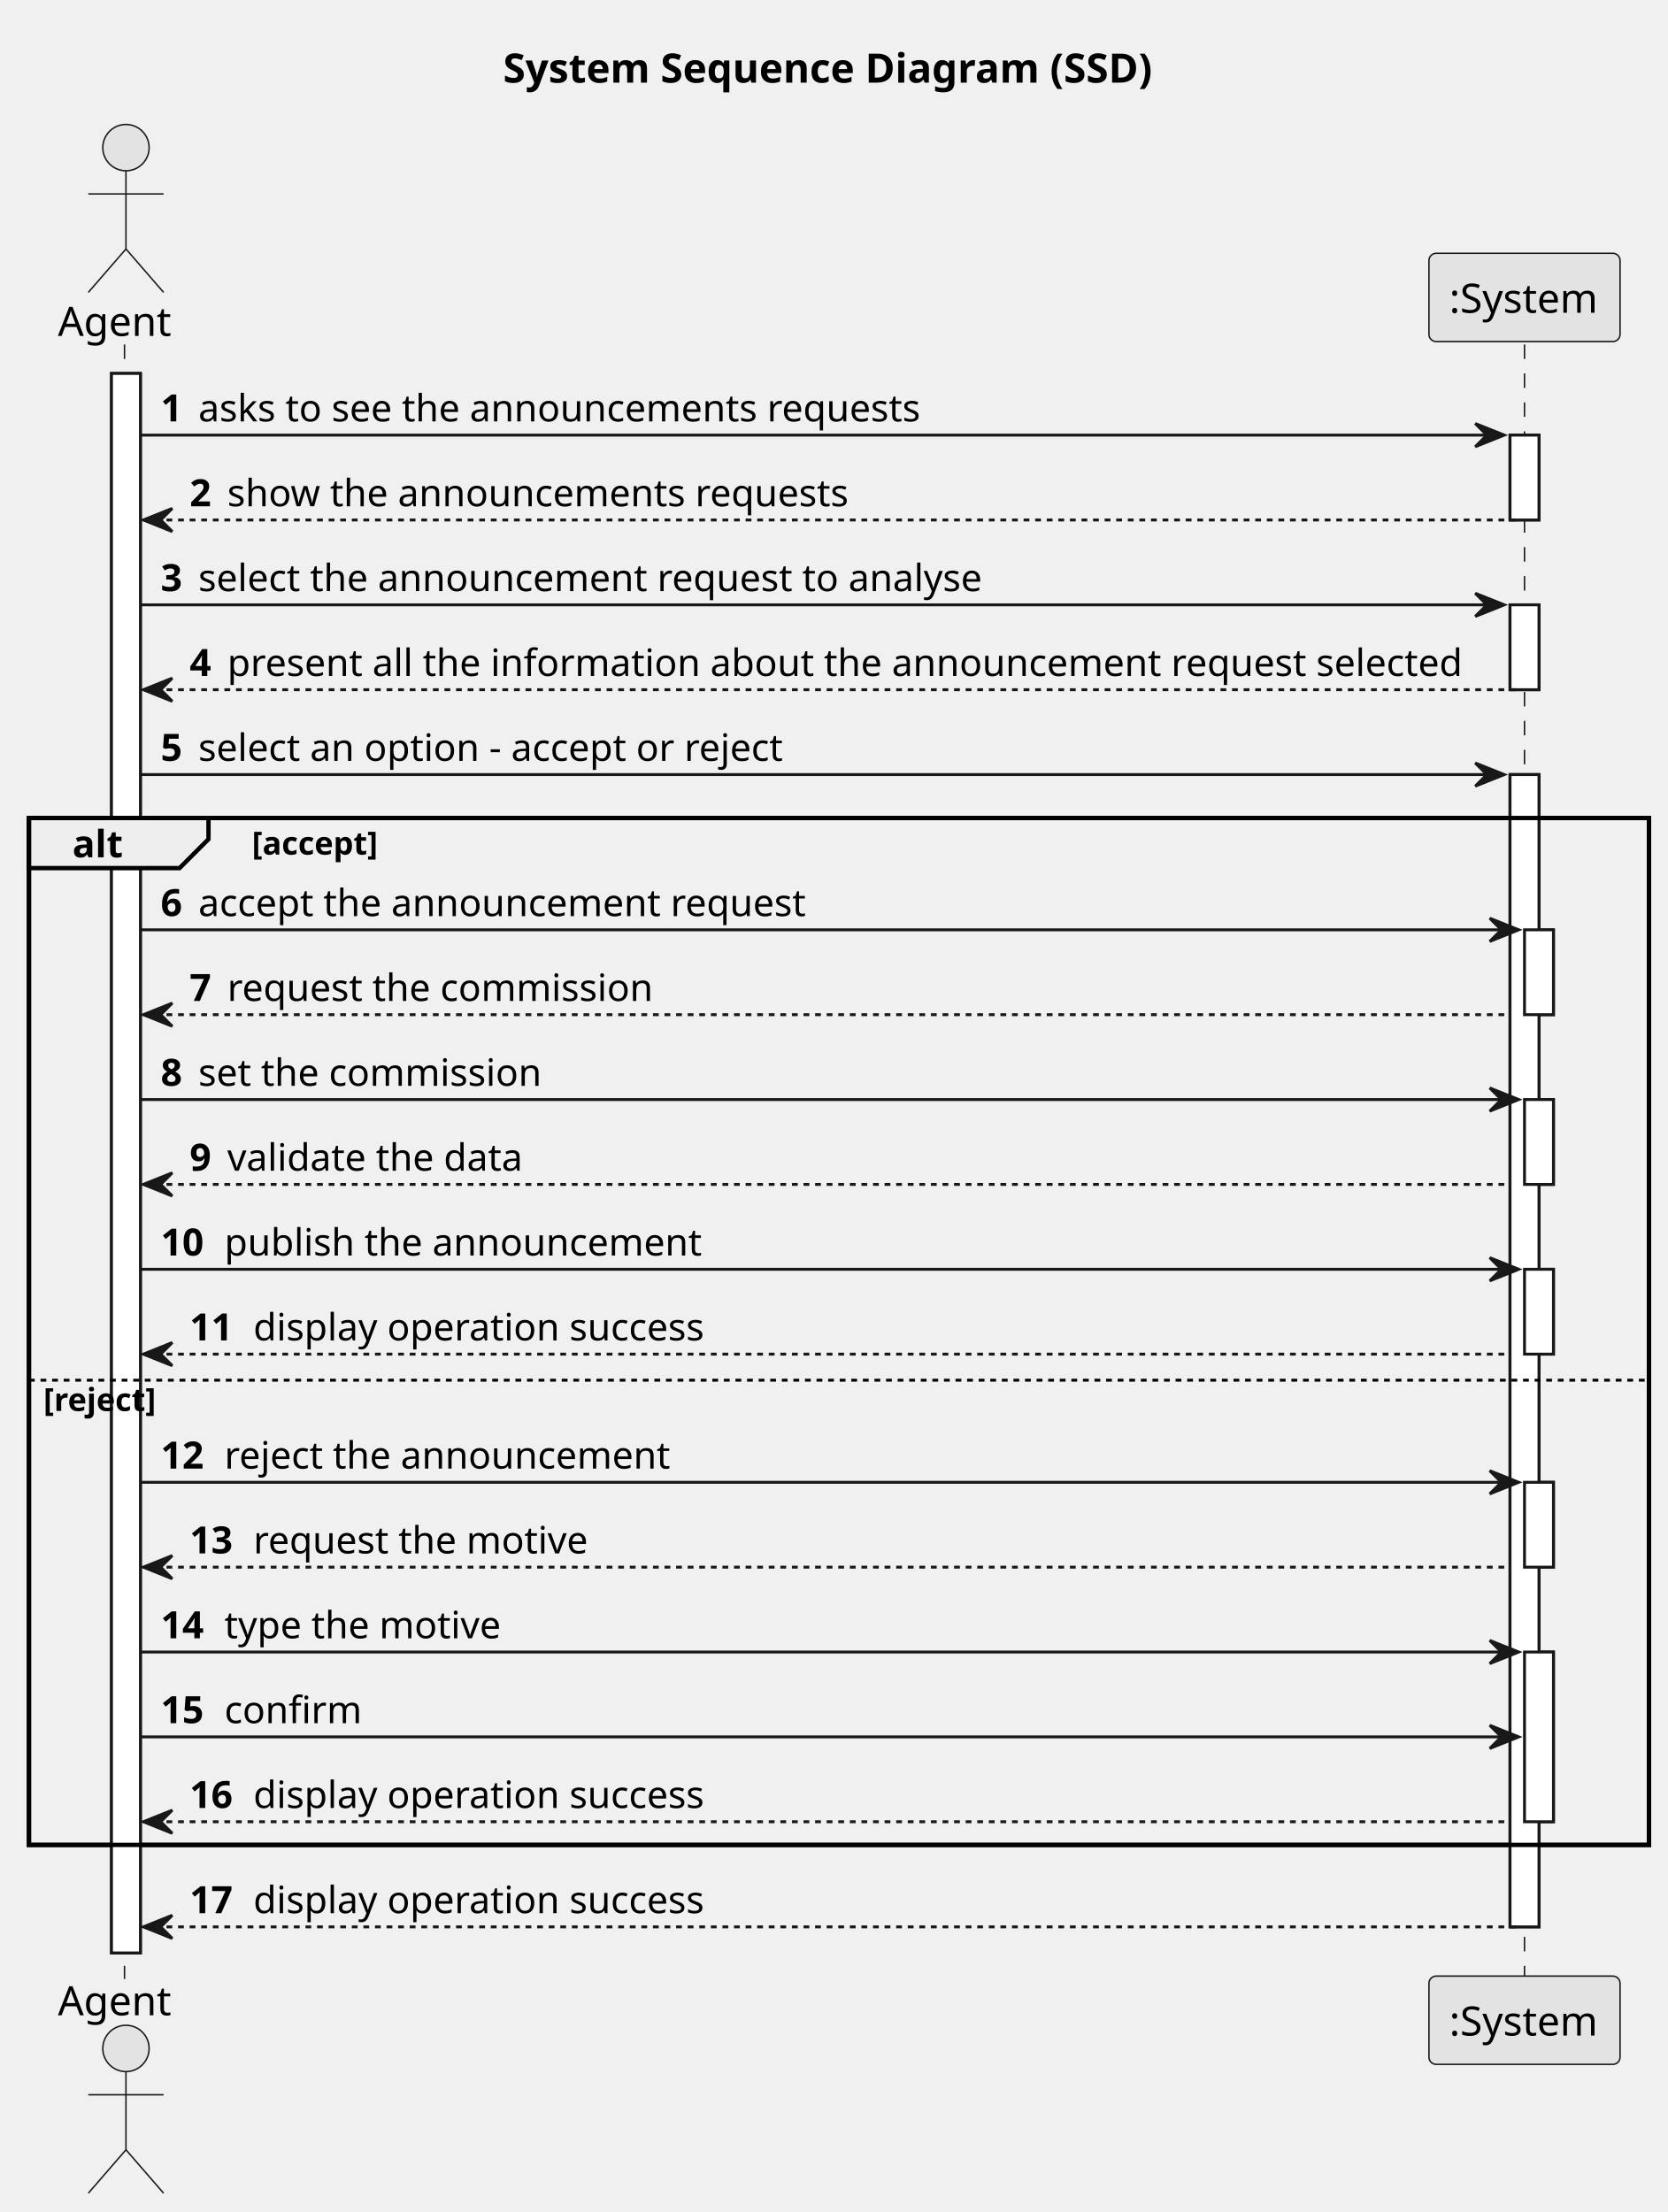
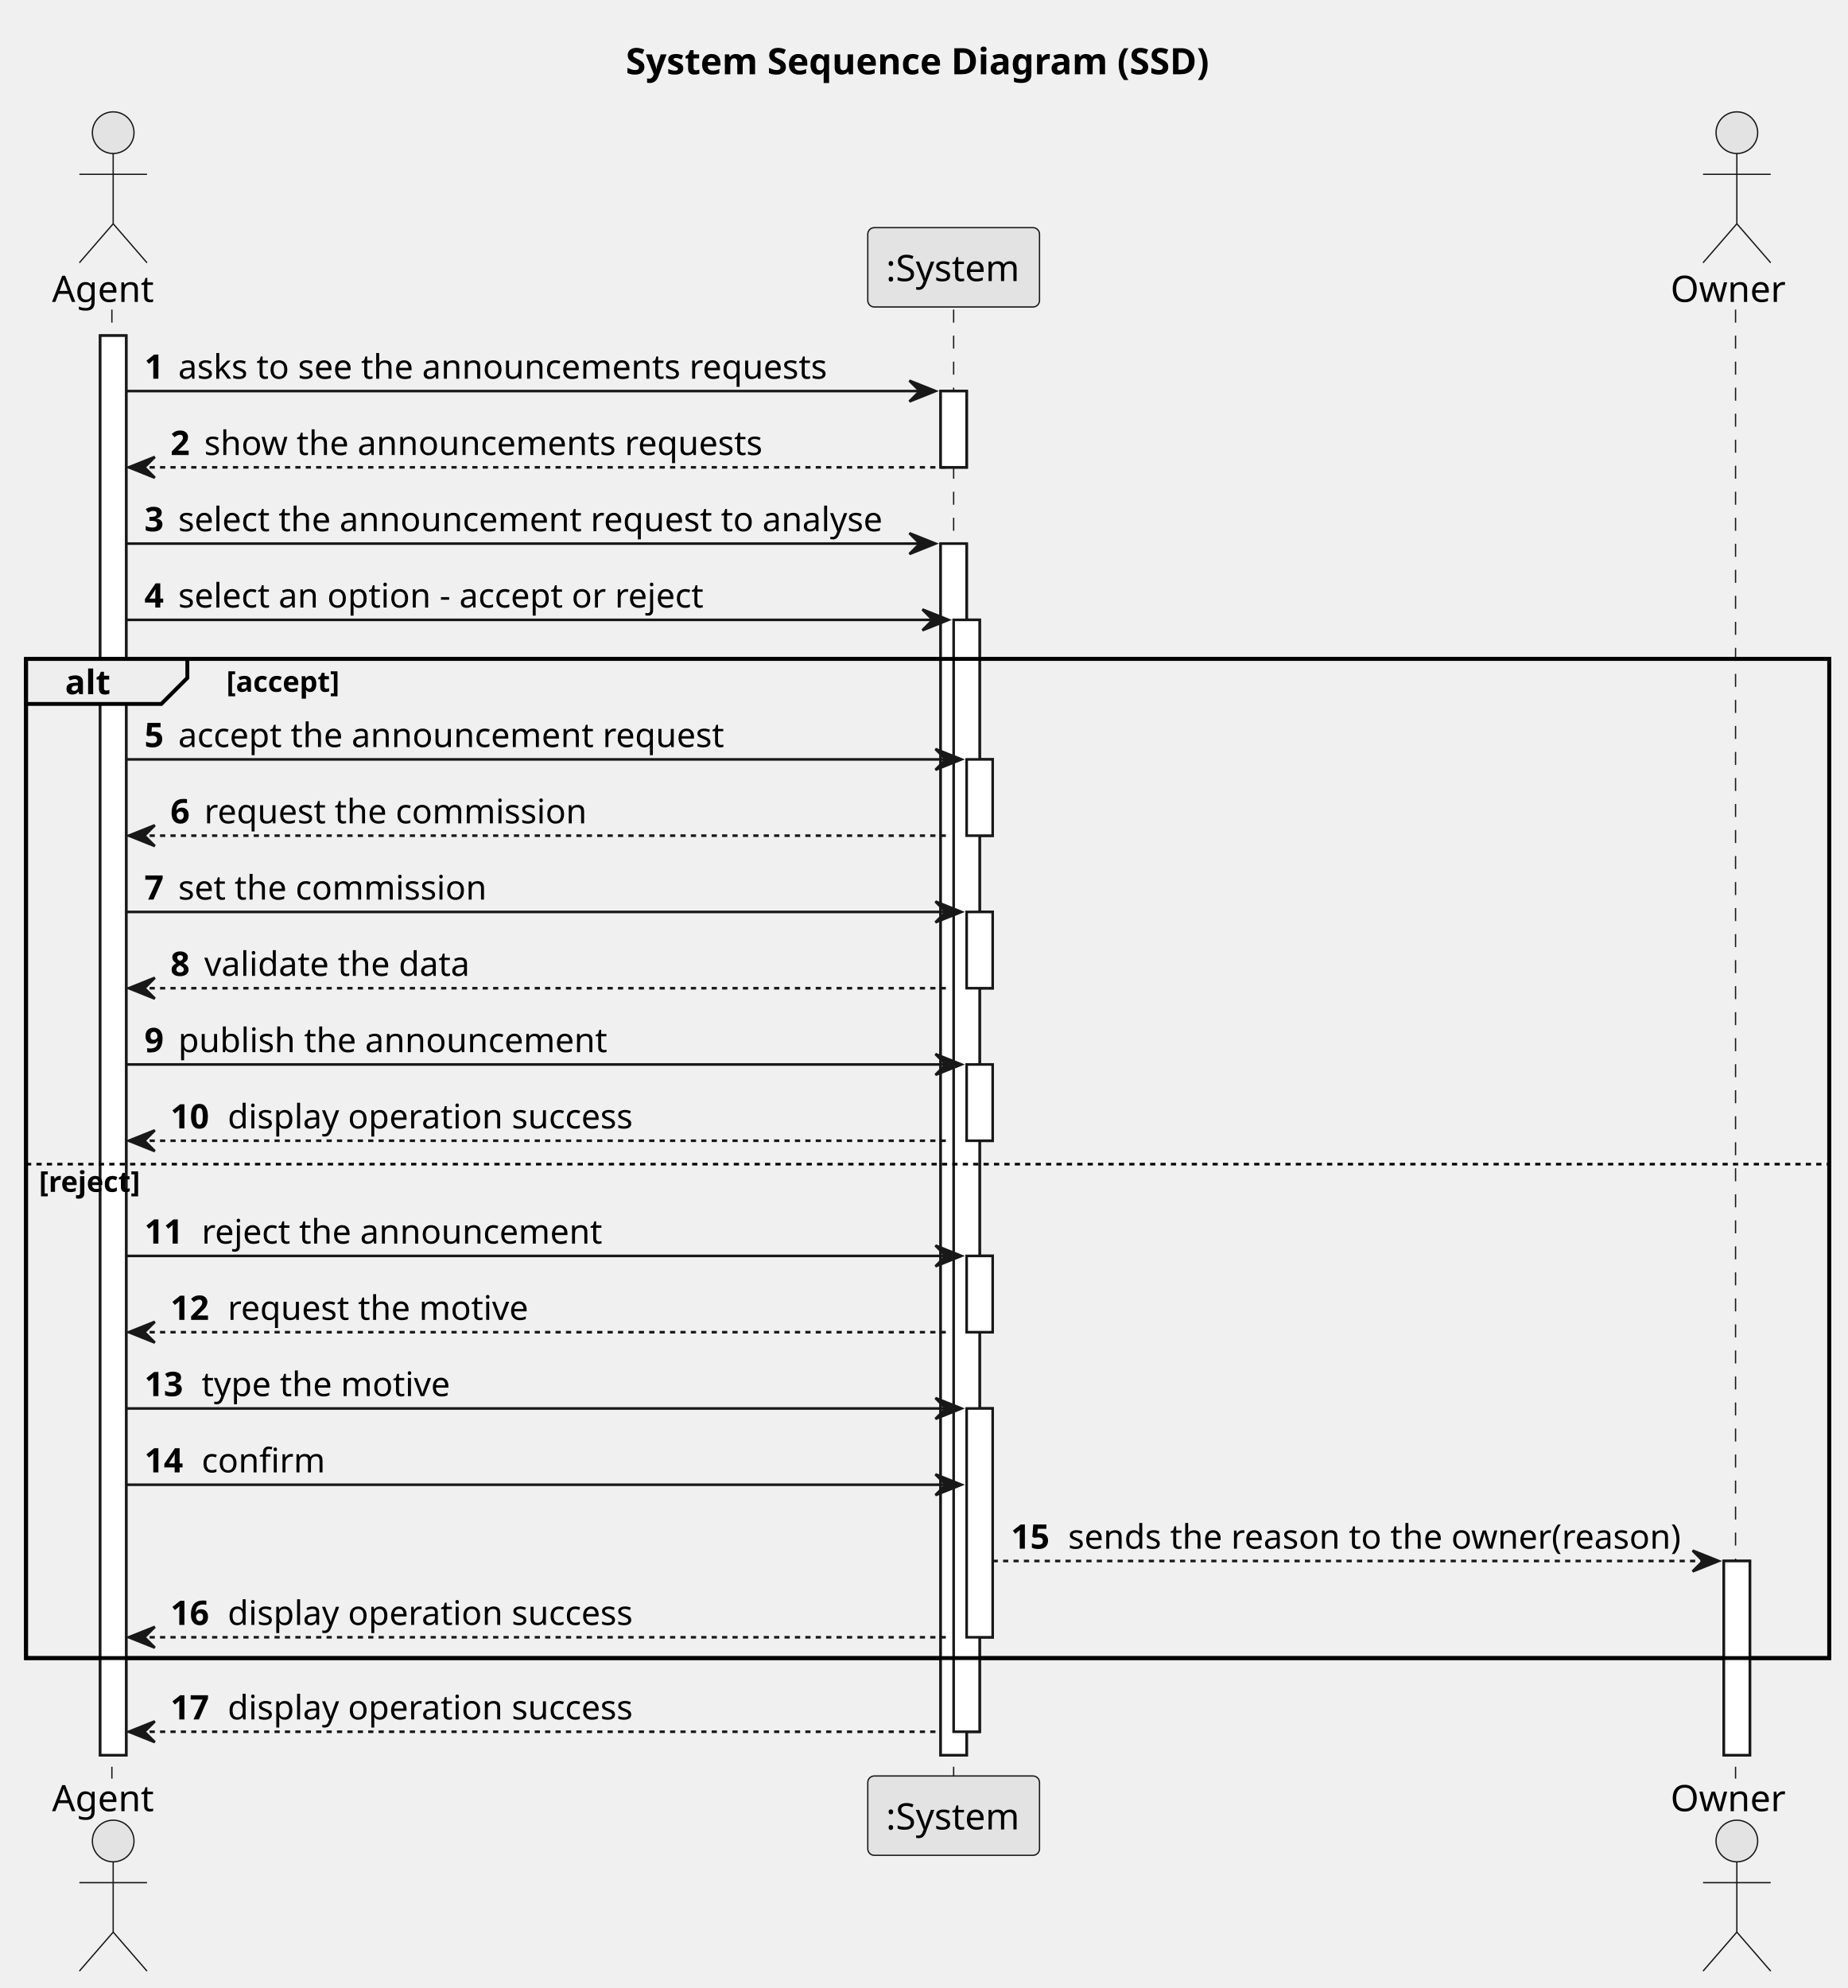
- <svg xmlns="http://www.w3.org/2000/svg" contentStyleType="text/css" height="764px" preserveAspectRatio="none" style="width:576px;height:764px;background:#FFFFFF;" version="1.1" viewBox="0 0 576 764" width="576px" zoomAndPan="magnify">
+ <svg xmlns="http://www.w3.org/2000/svg" contentStyleType="text/css" height="764px" preserveAspectRatio="none" style="width:710px;height:764px;background:#FFFFFF;" version="1.1" viewBox="0 0 710 764" width="710px" zoomAndPan="magnify">
  <defs />
  <g>
-     <text fill="#000000" font-family="sans-serif" font-size="14" font-weight="bold" lengthAdjust="spacing" textLength="231" x="173.75" y="28.535">System Sequence Diagram (SSD)</text>
+     <text fill="#000000" font-family="sans-serif" font-size="14" font-weight="bold" lengthAdjust="spacing" textLength="231" x="240.5" y="28.535">System Sequence Diagram (SSD)</text>
    <rect fill="#FFFFFF" height="545.545" style="stroke:#181818;stroke-width:1.0;" width="10" x="38.5" y="128.977" />
-     <rect fill="#FFFFFF" height="29.311" style="stroke:#181818;stroke-width:1.0;" width="10" x="521.5" y="150.287" />
-     <rect fill="#FFFFFF" height="29.311" style="stroke:#181818;stroke-width:1.0;" width="10" x="521.5" y="208.908" />
-     <rect fill="#FFFFFF" height="397.992" style="stroke:#181818;stroke-width:1.0;" width="10" x="521.5" y="267.529" />
-     <rect fill="#FFFFFF" height="29.311" style="stroke:#181818;stroke-width:1.0;" width="10" x="526.5" y="321.15" />
-     <rect fill="#FFFFFF" height="29.311" style="stroke:#181818;stroke-width:1.0;" width="10" x="526.5" y="379.772" />
-     <rect fill="#FFFFFF" height="29.311" style="stroke:#181818;stroke-width:1.0;" width="10" x="526.5" y="438.393" />
-     <rect fill="#FFFFFF" height="29.311" style="stroke:#181818;stroke-width:1.0;" width="10" x="526.5" y="511.969" />
-     <rect fill="#FFFFFF" height="58.621" style="stroke:#181818;stroke-width:1.0;" width="10" x="526.5" y="570.59" />
-     <rect fill="none" height="354.682" style="stroke:#000000;stroke-width:1.5;" width="559.5" x="10" y="282.529" />
+     <rect fill="#FFFFFF" height="29.311" style="stroke:#181818;stroke-width:1.0;" width="10" x="361.5" y="150.287" />
+     <rect fill="#FFFFFF" height="465.613" style="stroke:#181818;stroke-width:1.0;" width="10" x="361.5" y="208.908" />
+     <rect fill="#FFFFFF" height="427.303" style="stroke:#181818;stroke-width:1.0;" width="10" x="366.5" y="238.219" />
+     <rect fill="#FFFFFF" height="29.311" style="stroke:#181818;stroke-width:1.0;" width="10" x="371.5" y="291.84" />
+     <rect fill="#FFFFFF" height="29.311" style="stroke:#181818;stroke-width:1.0;" width="10" x="371.5" y="350.461" />
+     <rect fill="#FFFFFF" height="29.311" style="stroke:#181818;stroke-width:1.0;" width="10" x="371.5" y="409.082" />
+     <rect fill="#FFFFFF" height="29.311" style="stroke:#181818;stroke-width:1.0;" width="10" x="371.5" y="482.658" />
+     <rect fill="#FFFFFF" height="87.932" style="stroke:#181818;stroke-width:1.0;" width="10" x="371.5" y="541.279" />
+     <rect fill="#FFFFFF" height="74.621" style="stroke:#181818;stroke-width:1.0;" width="10" x="662.5" y="599.9" />
+     <rect fill="none" height="383.992" style="stroke:#000000;stroke-width:1.5;" width="693" x="10" y="253.219" />
    <line style="stroke:#181818;stroke-width:0.5;stroke-dasharray:5.0,5.0;" x1="43" x2="43" y1="118.977" y2="683.521" />
-     <line style="stroke:#181818;stroke-width:0.5;stroke-dasharray:5.0,5.0;" x1="526.5" x2="526.5" y1="118.977" y2="683.521" />
+     <line style="stroke:#181818;stroke-width:0.5;stroke-dasharray:5.0,5.0;" x1="366.5" x2="366.5" y1="118.977" y2="683.521" />
+     <line style="stroke:#181818;stroke-width:0.5;stroke-dasharray:5.0,5.0;" x1="667" x2="667" y1="118.977" y2="683.521" />
    <text fill="#000000" font-family="sans-serif" font-size="14" lengthAdjust="spacing" textLength="41" x="20" y="116.023">Agent</text>
    <ellipse cx="43.5" cy="50.988" fill="#E3E3E3" rx="8" ry="8" style="stroke:#181818;stroke-width:0.5;" />
    <path d="M43.5,58.988 L43.5,85.988 M30.5,66.988 L56.5,66.988 M43.5,85.988 L30.5,100.988 M43.5,85.988 L56.5,100.988 " fill="none" style="stroke:#181818;stroke-width:0.5;" />
    <text fill="#000000" font-family="sans-serif" font-size="14" lengthAdjust="spacing" textLength="41" x="20" y="696.057">Agent</text>
    <ellipse cx="43.5" cy="707.51" fill="#E3E3E3" rx="8" ry="8" style="stroke:#181818;stroke-width:0.5;" />
    <path d="M43.5,715.51 L43.5,742.51 M30.5,723.51 L56.5,723.51 M43.5,742.51 L30.5,757.51 M43.5,742.51 L56.5,757.51 " fill="none" style="stroke:#181818;stroke-width:0.5;" />
-     <rect fill="#E3E3E3" height="30.488" rx="2.5" ry="2.5" style="stroke:#181818;stroke-width:0.5;" width="66" x="493.5" y="87.488" />
-     <text fill="#000000" font-family="sans-serif" font-size="14" lengthAdjust="spacing" textLength="52" x="500.5" y="108.023">:System</text>
-     <rect fill="#E3E3E3" height="30.488" rx="2.5" ry="2.5" style="stroke:#181818;stroke-width:0.5;" width="66" x="493.5" y="682.521" />
-     <text fill="#000000" font-family="sans-serif" font-size="14" lengthAdjust="spacing" textLength="52" x="500.5" y="703.057">:System</text>
+     <rect fill="#E3E3E3" height="30.488" rx="2.5" ry="2.5" style="stroke:#181818;stroke-width:0.5;" width="66" x="333.5" y="87.488" />
+     <text fill="#000000" font-family="sans-serif" font-size="14" lengthAdjust="spacing" textLength="52" x="340.5" y="108.023">:System</text>
+     <rect fill="#E3E3E3" height="30.488" rx="2.5" ry="2.5" style="stroke:#181818;stroke-width:0.5;" width="66" x="333.5" y="682.521" />
+     <text fill="#000000" font-family="sans-serif" font-size="14" lengthAdjust="spacing" textLength="52" x="340.5" y="703.057">:System</text>
+     <text fill="#000000" font-family="sans-serif" font-size="14" lengthAdjust="spacing" textLength="45" x="642" y="116.023">Owner</text>
+     <ellipse cx="667.5" cy="50.988" fill="#E3E3E3" rx="8" ry="8" style="stroke:#181818;stroke-width:0.5;" />
+     <path d="M667.5,58.988 L667.5,85.988 M654.5,66.988 L680.5,66.988 M667.5,85.988 L654.5,100.988 M667.5,85.988 L680.5,100.988 " fill="none" style="stroke:#181818;stroke-width:0.5;" />
+     <text fill="#000000" font-family="sans-serif" font-size="14" lengthAdjust="spacing" textLength="45" x="642" y="696.057">Owner</text>
+     <ellipse cx="667.5" cy="707.51" fill="#E3E3E3" rx="8" ry="8" style="stroke:#181818;stroke-width:0.5;" />
+     <path d="M667.5,715.51 L667.5,742.51 M654.5,723.51 L680.5,723.51 M667.5,742.51 L654.5,757.51 M667.5,742.51 L680.5,757.51 " fill="none" style="stroke:#181818;stroke-width:0.5;" />
    <rect fill="#FFFFFF" height="545.545" style="stroke:#181818;stroke-width:1.0;" width="10" x="38.5" y="128.977" />
-     <rect fill="#FFFFFF" height="29.311" style="stroke:#181818;stroke-width:1.0;" width="10" x="521.5" y="150.287" />
-     <rect fill="#FFFFFF" height="29.311" style="stroke:#181818;stroke-width:1.0;" width="10" x="521.5" y="208.908" />
-     <rect fill="#FFFFFF" height="397.992" style="stroke:#181818;stroke-width:1.0;" width="10" x="521.5" y="267.529" />
-     <rect fill="#FFFFFF" height="29.311" style="stroke:#181818;stroke-width:1.0;" width="10" x="526.5" y="321.15" />
-     <rect fill="#FFFFFF" height="29.311" style="stroke:#181818;stroke-width:1.0;" width="10" x="526.5" y="379.772" />
-     <rect fill="#FFFFFF" height="29.311" style="stroke:#181818;stroke-width:1.0;" width="10" x="526.5" y="438.393" />
-     <rect fill="#FFFFFF" height="29.311" style="stroke:#181818;stroke-width:1.0;" width="10" x="526.5" y="511.969" />
-     <rect fill="#FFFFFF" height="58.621" style="stroke:#181818;stroke-width:1.0;" width="10" x="526.5" y="570.59" />
-     <polygon fill="#181818" points="509.5,146.287,519.5,150.287,509.5,154.287,513.5,150.287" style="stroke:#181818;stroke-width:1.0;" />
-     <line style="stroke:#181818;stroke-width:1.0;" x1="48.5" x2="515.5" y1="150.287" y2="150.287" />
+     <rect fill="#FFFFFF" height="29.311" style="stroke:#181818;stroke-width:1.0;" width="10" x="361.5" y="150.287" />
+     <rect fill="#FFFFFF" height="465.613" style="stroke:#181818;stroke-width:1.0;" width="10" x="361.5" y="208.908" />
+     <rect fill="#FFFFFF" height="427.303" style="stroke:#181818;stroke-width:1.0;" width="10" x="366.5" y="238.219" />
+     <rect fill="#FFFFFF" height="29.311" style="stroke:#181818;stroke-width:1.0;" width="10" x="371.5" y="291.84" />
+     <rect fill="#FFFFFF" height="29.311" style="stroke:#181818;stroke-width:1.0;" width="10" x="371.5" y="350.461" />
+     <rect fill="#FFFFFF" height="29.311" style="stroke:#181818;stroke-width:1.0;" width="10" x="371.5" y="409.082" />
+     <rect fill="#FFFFFF" height="29.311" style="stroke:#181818;stroke-width:1.0;" width="10" x="371.5" y="482.658" />
+     <rect fill="#FFFFFF" height="87.932" style="stroke:#181818;stroke-width:1.0;" width="10" x="371.5" y="541.279" />
+     <rect fill="#FFFFFF" height="74.621" style="stroke:#181818;stroke-width:1.0;" width="10" x="662.5" y="599.9" />
+     <polygon fill="#181818" points="349.5,146.287,359.5,150.287,349.5,154.287,353.5,150.287" style="stroke:#181818;stroke-width:1.0;" />
+     <line style="stroke:#181818;stroke-width:1.0;" x1="48.5" x2="355.5" y1="150.287" y2="150.287" />
    <text fill="#000000" font-family="sans-serif" font-size="13" font-weight="bold" lengthAdjust="spacing" textLength="9" x="55.5" y="145.545">1</text>
    <text fill="#000000" font-family="sans-serif" font-size="13" lengthAdjust="spacing" textLength="261" x="68.5" y="145.545">asks to see the  announcements requests</text>
    <polygon fill="#181818" points="59.5,175.598,49.5,179.598,59.5,183.598,55.5,179.598" style="stroke:#181818;stroke-width:1.0;" />
-     <line style="stroke:#181818;stroke-width:1.0;stroke-dasharray:2.0,2.0;" x1="53.5" x2="525.5" y1="179.598" y2="179.598" />
+     <line style="stroke:#181818;stroke-width:1.0;stroke-dasharray:2.0,2.0;" x1="53.5" x2="365.5" y1="179.598" y2="179.598" />
    <text fill="#000000" font-family="sans-serif" font-size="13" font-weight="bold" lengthAdjust="spacing" textLength="9" x="65.5" y="174.856">2</text>
    <text fill="#000000" font-family="sans-serif" font-size="13" lengthAdjust="spacing" textLength="219" x="78.5" y="174.856">show the announcements requests</text>
-     <polygon fill="#181818" points="509.5,204.908,519.5,208.908,509.5,212.908,513.5,208.908" style="stroke:#181818;stroke-width:1.0;" />
-     <line style="stroke:#181818;stroke-width:1.0;" x1="48.5" x2="515.5" y1="208.908" y2="208.908" />
+     <polygon fill="#181818" points="349.5,204.908,359.5,208.908,349.5,212.908,353.5,208.908" style="stroke:#181818;stroke-width:1.0;" />
+     <line style="stroke:#181818;stroke-width:1.0;" x1="48.5" x2="355.5" y1="208.908" y2="208.908" />
    <text fill="#000000" font-family="sans-serif" font-size="13" font-weight="bold" lengthAdjust="spacing" textLength="9" x="55.5" y="204.166">3</text>
    <text fill="#000000" font-family="sans-serif" font-size="13" lengthAdjust="spacing" textLength="281" x="68.5" y="204.166">select the announcement request  to analyse</text>
-     <polygon fill="#181818" points="59.5,234.219,49.5,238.219,59.5,242.219,55.5,238.219" style="stroke:#181818;stroke-width:1.0;" />
-     <line style="stroke:#181818;stroke-width:1.0;stroke-dasharray:2.0,2.0;" x1="53.5" x2="525.5" y1="238.219" y2="238.219" />
-     <text fill="#000000" font-family="sans-serif" font-size="13" font-weight="bold" lengthAdjust="spacing" textLength="9" x="65.5" y="233.477">4</text>
-     <text fill="#000000" font-family="sans-serif" font-size="13" lengthAdjust="spacing" textLength="436" x="78.5" y="233.477">present all the information about the announcement request selected</text>
-     <polygon fill="#181818" points="509.5,263.529,519.5,267.529,509.5,271.529,513.5,267.529" style="stroke:#181818;stroke-width:1.0;" />
-     <line style="stroke:#181818;stroke-width:1.0;" x1="48.5" x2="515.5" y1="267.529" y2="267.529" />
-     <text fill="#000000" font-family="sans-serif" font-size="13" font-weight="bold" lengthAdjust="spacing" textLength="9" x="55.5" y="262.787">5</text>
-     <text fill="#000000" font-family="sans-serif" font-size="13" lengthAdjust="spacing" textLength="214" x="68.5" y="262.787">select an option - accept or reject</text>
-     <path d="M10,282.529 L72,282.529 L72,289.84 L62,299.84 L10,299.84 L10,282.529 " fill="#EEEEEE" style="stroke:#000000;stroke-width:1.5;" />
-     <rect fill="none" height="354.682" style="stroke:#000000;stroke-width:1.5;" width="559.5" x="10" y="282.529" />
-     <text fill="#000000" font-family="sans-serif" font-size="13" font-weight="bold" lengthAdjust="spacing" textLength="17" x="25" y="296.098">alt</text>
-     <text fill="#000000" font-family="sans-serif" font-size="11" font-weight="bold" lengthAdjust="spacing" textLength="43" x="87" y="295.164">[accept]</text>
-     <polygon fill="#181818" points="514.5,317.15,524.5,321.15,514.5,325.15,518.5,321.15" style="stroke:#181818;stroke-width:1.0;" />
-     <line style="stroke:#181818;stroke-width:1.0;" x1="48.5" x2="520.5" y1="321.15" y2="321.15" />
-     <text fill="#000000" font-family="sans-serif" font-size="13" font-weight="bold" lengthAdjust="spacing" textLength="9" x="55.5" y="316.408">6</text>
-     <text fill="#000000" font-family="sans-serif" font-size="13" lengthAdjust="spacing" textLength="213" x="68.5" y="316.408">accept the announcement request</text>
-     <polygon fill="#181818" points="59.5,346.461,49.5,350.461,59.5,354.461,55.5,350.461" style="stroke:#181818;stroke-width:1.0;" />
-     <line style="stroke:#181818;stroke-width:1.0;stroke-dasharray:2.0,2.0;" x1="53.5" x2="520.5" y1="350.461" y2="350.461" />
-     <text fill="#000000" font-family="sans-serif" font-size="13" font-weight="bold" lengthAdjust="spacing" textLength="9" x="65.5" y="345.719">7</text>
-     <text fill="#000000" font-family="sans-serif" font-size="13" lengthAdjust="spacing" textLength="152" x="78.5" y="345.719">request the commission</text>
-     <polygon fill="#181818" points="514.5,375.772,524.5,379.772,514.5,383.772,518.5,379.772" style="stroke:#181818;stroke-width:1.0;" />
-     <line style="stroke:#181818;stroke-width:1.0;" x1="48.5" x2="520.5" y1="379.772" y2="379.772" />
-     <text fill="#000000" font-family="sans-serif" font-size="13" font-weight="bold" lengthAdjust="spacing" textLength="9" x="55.5" y="375.029">8</text>
-     <text fill="#000000" font-family="sans-serif" font-size="13" lengthAdjust="spacing" textLength="124" x="68.5" y="375.029">set the commission</text>
-     <polygon fill="#181818" points="59.5,405.082,49.5,409.082,59.5,413.082,55.5,409.082" style="stroke:#181818;stroke-width:1.0;" />
-     <line style="stroke:#181818;stroke-width:1.0;stroke-dasharray:2.0,2.0;" x1="53.5" x2="520.5" y1="409.082" y2="409.082" />
-     <text fill="#000000" font-family="sans-serif" font-size="13" font-weight="bold" lengthAdjust="spacing" textLength="9" x="65.5" y="404.34">9</text>
-     <text fill="#000000" font-family="sans-serif" font-size="13" lengthAdjust="spacing" textLength="104" x="78.5" y="404.34">validate the data</text>
-     <polygon fill="#181818" points="514.5,434.393,524.5,438.393,514.5,442.393,518.5,438.393" style="stroke:#181818;stroke-width:1.0;" />
-     <line style="stroke:#181818;stroke-width:1.0;" x1="48.5" x2="520.5" y1="438.393" y2="438.393" />
-     <text fill="#000000" font-family="sans-serif" font-size="13" font-weight="bold" lengthAdjust="spacing" textLength="18" x="55.5" y="433.65">10</text>
-     <text fill="#000000" font-family="sans-serif" font-size="13" lengthAdjust="spacing" textLength="168" x="77.5" y="433.65">publish the announcement</text>
-     <polygon fill="#181818" points="59.5,463.703,49.5,467.703,59.5,471.703,55.5,467.703" style="stroke:#181818;stroke-width:1.0;" />
-     <line style="stroke:#181818;stroke-width:1.0;stroke-dasharray:2.0,2.0;" x1="53.5" x2="520.5" y1="467.703" y2="467.703" />
-     <text fill="#000000" font-family="sans-serif" font-size="13" font-weight="bold" lengthAdjust="spacing" textLength="18" x="65.5" y="462.961">11</text>
-     <text fill="#000000" font-family="sans-serif" font-size="13" lengthAdjust="spacing" textLength="163" x="87.5" y="462.961">display operation success</text>
-     <line style="stroke:#000000;stroke-width:1.0;stroke-dasharray:2.0,2.0;" x1="10" x2="569.5" y1="476.703" y2="476.703" />
-     <text fill="#000000" font-family="sans-serif" font-size="11" font-weight="bold" lengthAdjust="spacing" textLength="39" x="15" y="487.338">[reject]</text>
-     <polygon fill="#181818" points="514.5,507.969,524.5,511.969,514.5,515.969,518.5,511.969" style="stroke:#181818;stroke-width:1.0;" />
-     <line style="stroke:#181818;stroke-width:1.0;" x1="48.5" x2="520.5" y1="511.969" y2="511.969" />
-     <text fill="#000000" font-family="sans-serif" font-size="13" font-weight="bold" lengthAdjust="spacing" textLength="18" x="55.5" y="507.227">12</text>
-     <text fill="#000000" font-family="sans-serif" font-size="13" lengthAdjust="spacing" textLength="156" x="77.5" y="507.227">reject the announcement</text>
-     <polygon fill="#181818" points="59.5,537.279,49.5,541.279,59.5,545.279,55.5,541.279" style="stroke:#181818;stroke-width:1.0;" />
-     <line style="stroke:#181818;stroke-width:1.0;stroke-dasharray:2.0,2.0;" x1="53.5" x2="520.5" y1="541.279" y2="541.279" />
-     <text fill="#000000" font-family="sans-serif" font-size="13" font-weight="bold" lengthAdjust="spacing" textLength="18" x="65.5" y="536.537">13</text>
-     <text fill="#000000" font-family="sans-serif" font-size="13" lengthAdjust="spacing" textLength="118" x="87.5" y="536.537">request the motive</text>
-     <polygon fill="#181818" points="514.5,566.59,524.5,570.59,514.5,574.59,518.5,570.59" style="stroke:#181818;stroke-width:1.0;" />
-     <line style="stroke:#181818;stroke-width:1.0;" x1="48.5" x2="520.5" y1="570.59" y2="570.59" />
+     <polygon fill="#181818" points="354.5,234.219,364.5,238.219,354.5,242.219,358.5,238.219" style="stroke:#181818;stroke-width:1.0;" />
+     <line style="stroke:#181818;stroke-width:1.0;" x1="48.5" x2="360.5" y1="238.219" y2="238.219" />
+     <text fill="#000000" font-family="sans-serif" font-size="13" font-weight="bold" lengthAdjust="spacing" textLength="9" x="55.5" y="233.477">4</text>
+     <text fill="#000000" font-family="sans-serif" font-size="13" lengthAdjust="spacing" textLength="214" x="68.5" y="233.477">select an option - accept or reject</text>
+     <path d="M10,253.219 L72,253.219 L72,260.529 L62,270.529 L10,270.529 L10,253.219 " fill="#EEEEEE" style="stroke:#000000;stroke-width:1.5;" />
+     <rect fill="none" height="383.992" style="stroke:#000000;stroke-width:1.5;" width="693" x="10" y="253.219" />
+     <text fill="#000000" font-family="sans-serif" font-size="13" font-weight="bold" lengthAdjust="spacing" textLength="17" x="25" y="266.787">alt</text>
+     <text fill="#000000" font-family="sans-serif" font-size="11" font-weight="bold" lengthAdjust="spacing" textLength="43" x="87" y="265.853">[accept]</text>
+     <polygon fill="#181818" points="359.5,287.84,369.5,291.84,359.5,295.84,363.5,291.84" style="stroke:#181818;stroke-width:1.0;" />
+     <line style="stroke:#181818;stroke-width:1.0;" x1="48.5" x2="365.5" y1="291.84" y2="291.84" />
+     <text fill="#000000" font-family="sans-serif" font-size="13" font-weight="bold" lengthAdjust="spacing" textLength="9" x="55.5" y="287.098">5</text>
+     <text fill="#000000" font-family="sans-serif" font-size="13" lengthAdjust="spacing" textLength="213" x="68.5" y="287.098">accept the announcement request</text>
+     <polygon fill="#181818" points="59.5,317.15,49.5,321.15,59.5,325.15,55.5,321.15" style="stroke:#181818;stroke-width:1.0;" />
+     <line style="stroke:#181818;stroke-width:1.0;stroke-dasharray:2.0,2.0;" x1="53.5" x2="365.5" y1="321.15" y2="321.15" />
+     <text fill="#000000" font-family="sans-serif" font-size="13" font-weight="bold" lengthAdjust="spacing" textLength="9" x="65.5" y="316.408">6</text>
+     <text fill="#000000" font-family="sans-serif" font-size="13" lengthAdjust="spacing" textLength="152" x="78.5" y="316.408">request the commission</text>
+     <polygon fill="#181818" points="359.5,346.461,369.5,350.461,359.5,354.461,363.5,350.461" style="stroke:#181818;stroke-width:1.0;" />
+     <line style="stroke:#181818;stroke-width:1.0;" x1="48.5" x2="365.5" y1="350.461" y2="350.461" />
+     <text fill="#000000" font-family="sans-serif" font-size="13" font-weight="bold" lengthAdjust="spacing" textLength="9" x="55.5" y="345.719">7</text>
+     <text fill="#000000" font-family="sans-serif" font-size="13" lengthAdjust="spacing" textLength="124" x="68.5" y="345.719">set the commission</text>
+     <polygon fill="#181818" points="59.5,375.772,49.5,379.772,59.5,383.772,55.5,379.772" style="stroke:#181818;stroke-width:1.0;" />
+     <line style="stroke:#181818;stroke-width:1.0;stroke-dasharray:2.0,2.0;" x1="53.5" x2="365.5" y1="379.772" y2="379.772" />
+     <text fill="#000000" font-family="sans-serif" font-size="13" font-weight="bold" lengthAdjust="spacing" textLength="9" x="65.5" y="375.029">8</text>
+     <text fill="#000000" font-family="sans-serif" font-size="13" lengthAdjust="spacing" textLength="104" x="78.5" y="375.029">validate the data</text>
+     <polygon fill="#181818" points="359.5,405.082,369.5,409.082,359.5,413.082,363.5,409.082" style="stroke:#181818;stroke-width:1.0;" />
+     <line style="stroke:#181818;stroke-width:1.0;" x1="48.5" x2="365.5" y1="409.082" y2="409.082" />
+     <text fill="#000000" font-family="sans-serif" font-size="13" font-weight="bold" lengthAdjust="spacing" textLength="9" x="55.5" y="404.34">9</text>
+     <text fill="#000000" font-family="sans-serif" font-size="13" lengthAdjust="spacing" textLength="168" x="68.5" y="404.34">publish the announcement</text>
+     <polygon fill="#181818" points="59.5,434.393,49.5,438.393,59.5,442.393,55.5,438.393" style="stroke:#181818;stroke-width:1.0;" />
+     <line style="stroke:#181818;stroke-width:1.0;stroke-dasharray:2.0,2.0;" x1="53.5" x2="365.5" y1="438.393" y2="438.393" />
+     <text fill="#000000" font-family="sans-serif" font-size="13" font-weight="bold" lengthAdjust="spacing" textLength="18" x="65.5" y="433.65">10</text>
+     <text fill="#000000" font-family="sans-serif" font-size="13" lengthAdjust="spacing" textLength="163" x="87.5" y="433.65">display operation success</text>
+     <line style="stroke:#000000;stroke-width:1.0;stroke-dasharray:2.0,2.0;" x1="10" x2="703" y1="447.393" y2="447.393" />
+     <text fill="#000000" font-family="sans-serif" font-size="11" font-weight="bold" lengthAdjust="spacing" textLength="39" x="15" y="458.027">[reject]</text>
+     <polygon fill="#181818" points="359.5,478.658,369.5,482.658,359.5,486.658,363.5,482.658" style="stroke:#181818;stroke-width:1.0;" />
+     <line style="stroke:#181818;stroke-width:1.0;" x1="48.5" x2="365.5" y1="482.658" y2="482.658" />
+     <text fill="#000000" font-family="sans-serif" font-size="13" font-weight="bold" lengthAdjust="spacing" textLength="18" x="55.5" y="477.916">11</text>
+     <text fill="#000000" font-family="sans-serif" font-size="13" lengthAdjust="spacing" textLength="156" x="77.5" y="477.916">reject the announcement</text>
+     <polygon fill="#181818" points="59.5,507.969,49.5,511.969,59.5,515.969,55.5,511.969" style="stroke:#181818;stroke-width:1.0;" />
+     <line style="stroke:#181818;stroke-width:1.0;stroke-dasharray:2.0,2.0;" x1="53.5" x2="365.5" y1="511.969" y2="511.969" />
+     <text fill="#000000" font-family="sans-serif" font-size="13" font-weight="bold" lengthAdjust="spacing" textLength="18" x="65.5" y="507.227">12</text>
+     <text fill="#000000" font-family="sans-serif" font-size="13" lengthAdjust="spacing" textLength="118" x="87.5" y="507.227">request the motive</text>
+     <polygon fill="#181818" points="359.5,537.279,369.5,541.279,359.5,545.279,363.5,541.279" style="stroke:#181818;stroke-width:1.0;" />
+     <line style="stroke:#181818;stroke-width:1.0;" x1="48.5" x2="365.5" y1="541.279" y2="541.279" />
+     <text fill="#000000" font-family="sans-serif" font-size="13" font-weight="bold" lengthAdjust="spacing" textLength="18" x="55.5" y="536.537">13</text>
+     <text fill="#000000" font-family="sans-serif" font-size="13" lengthAdjust="spacing" textLength="98" x="77.5" y="536.537">type the motive</text>
+     <polygon fill="#181818" points="359.5,566.59,369.5,570.59,359.5,574.59,363.5,570.59" style="stroke:#181818;stroke-width:1.0;" />
+     <line style="stroke:#181818;stroke-width:1.0;" x1="48.5" x2="365.5" y1="570.59" y2="570.59" />
    <text fill="#000000" font-family="sans-serif" font-size="13" font-weight="bold" lengthAdjust="spacing" textLength="18" x="55.5" y="565.848">14</text>
-     <text fill="#000000" font-family="sans-serif" font-size="13" lengthAdjust="spacing" textLength="98" x="77.5" y="565.848">type the motive</text>
-     <polygon fill="#181818" points="514.5,595.9,524.5,599.9,514.5,603.9,518.5,599.9" style="stroke:#181818;stroke-width:1.0;" />
-     <line style="stroke:#181818;stroke-width:1.0;" x1="48.5" x2="520.5" y1="599.9" y2="599.9" />
-     <text fill="#000000" font-family="sans-serif" font-size="13" font-weight="bold" lengthAdjust="spacing" textLength="18" x="55.5" y="595.158">15</text>
-     <text fill="#000000" font-family="sans-serif" font-size="13" lengthAdjust="spacing" textLength="49" x="77.5" y="595.158">confirm</text>
+     <text fill="#000000" font-family="sans-serif" font-size="13" lengthAdjust="spacing" textLength="49" x="77.5" y="565.848">confirm</text>
+     <polygon fill="#181818" points="650.5,595.9,660.5,599.9,650.5,603.9,654.5,599.9" style="stroke:#181818;stroke-width:1.0;" />
+     <line style="stroke:#181818;stroke-width:1.0;stroke-dasharray:2.0,2.0;" x1="381.5" x2="656.5" y1="599.9" y2="599.9" />
+     <text fill="#000000" font-family="sans-serif" font-size="13" font-weight="bold" lengthAdjust="spacing" textLength="18" x="388.5" y="595.158">15</text>
+     <text fill="#000000" font-family="sans-serif" font-size="13" lengthAdjust="spacing" textLength="240" x="410.5" y="595.158">sends the reason to the owner(reason)</text>
    <polygon fill="#181818" points="59.5,625.211,49.5,629.211,59.5,633.211,55.5,629.211" style="stroke:#181818;stroke-width:1.0;" />
-     <line style="stroke:#181818;stroke-width:1.0;stroke-dasharray:2.0,2.0;" x1="53.5" x2="520.5" y1="629.211" y2="629.211" />
+     <line style="stroke:#181818;stroke-width:1.0;stroke-dasharray:2.0,2.0;" x1="53.5" x2="365.5" y1="629.211" y2="629.211" />
    <text fill="#000000" font-family="sans-serif" font-size="13" font-weight="bold" lengthAdjust="spacing" textLength="18" x="65.5" y="624.469">16</text>
    <text fill="#000000" font-family="sans-serif" font-size="13" lengthAdjust="spacing" textLength="163" x="87.5" y="624.469">display operation success</text>
    <polygon fill="#181818" points="59.5,661.521,49.5,665.521,59.5,669.521,55.5,665.521" style="stroke:#181818;stroke-width:1.0;" />
-     <line style="stroke:#181818;stroke-width:1.0;stroke-dasharray:2.0,2.0;" x1="53.5" x2="525.5" y1="665.521" y2="665.521" />
+     <line style="stroke:#181818;stroke-width:1.0;stroke-dasharray:2.0,2.0;" x1="53.5" x2="360.5" y1="665.521" y2="665.521" />
    <text fill="#000000" font-family="sans-serif" font-size="13" font-weight="bold" lengthAdjust="spacing" textLength="18" x="65.5" y="660.779">17</text>
    <text fill="#000000" font-family="sans-serif" font-size="13" lengthAdjust="spacing" textLength="163" x="87.5" y="660.779">display operation success</text>
  </g>
</svg>
